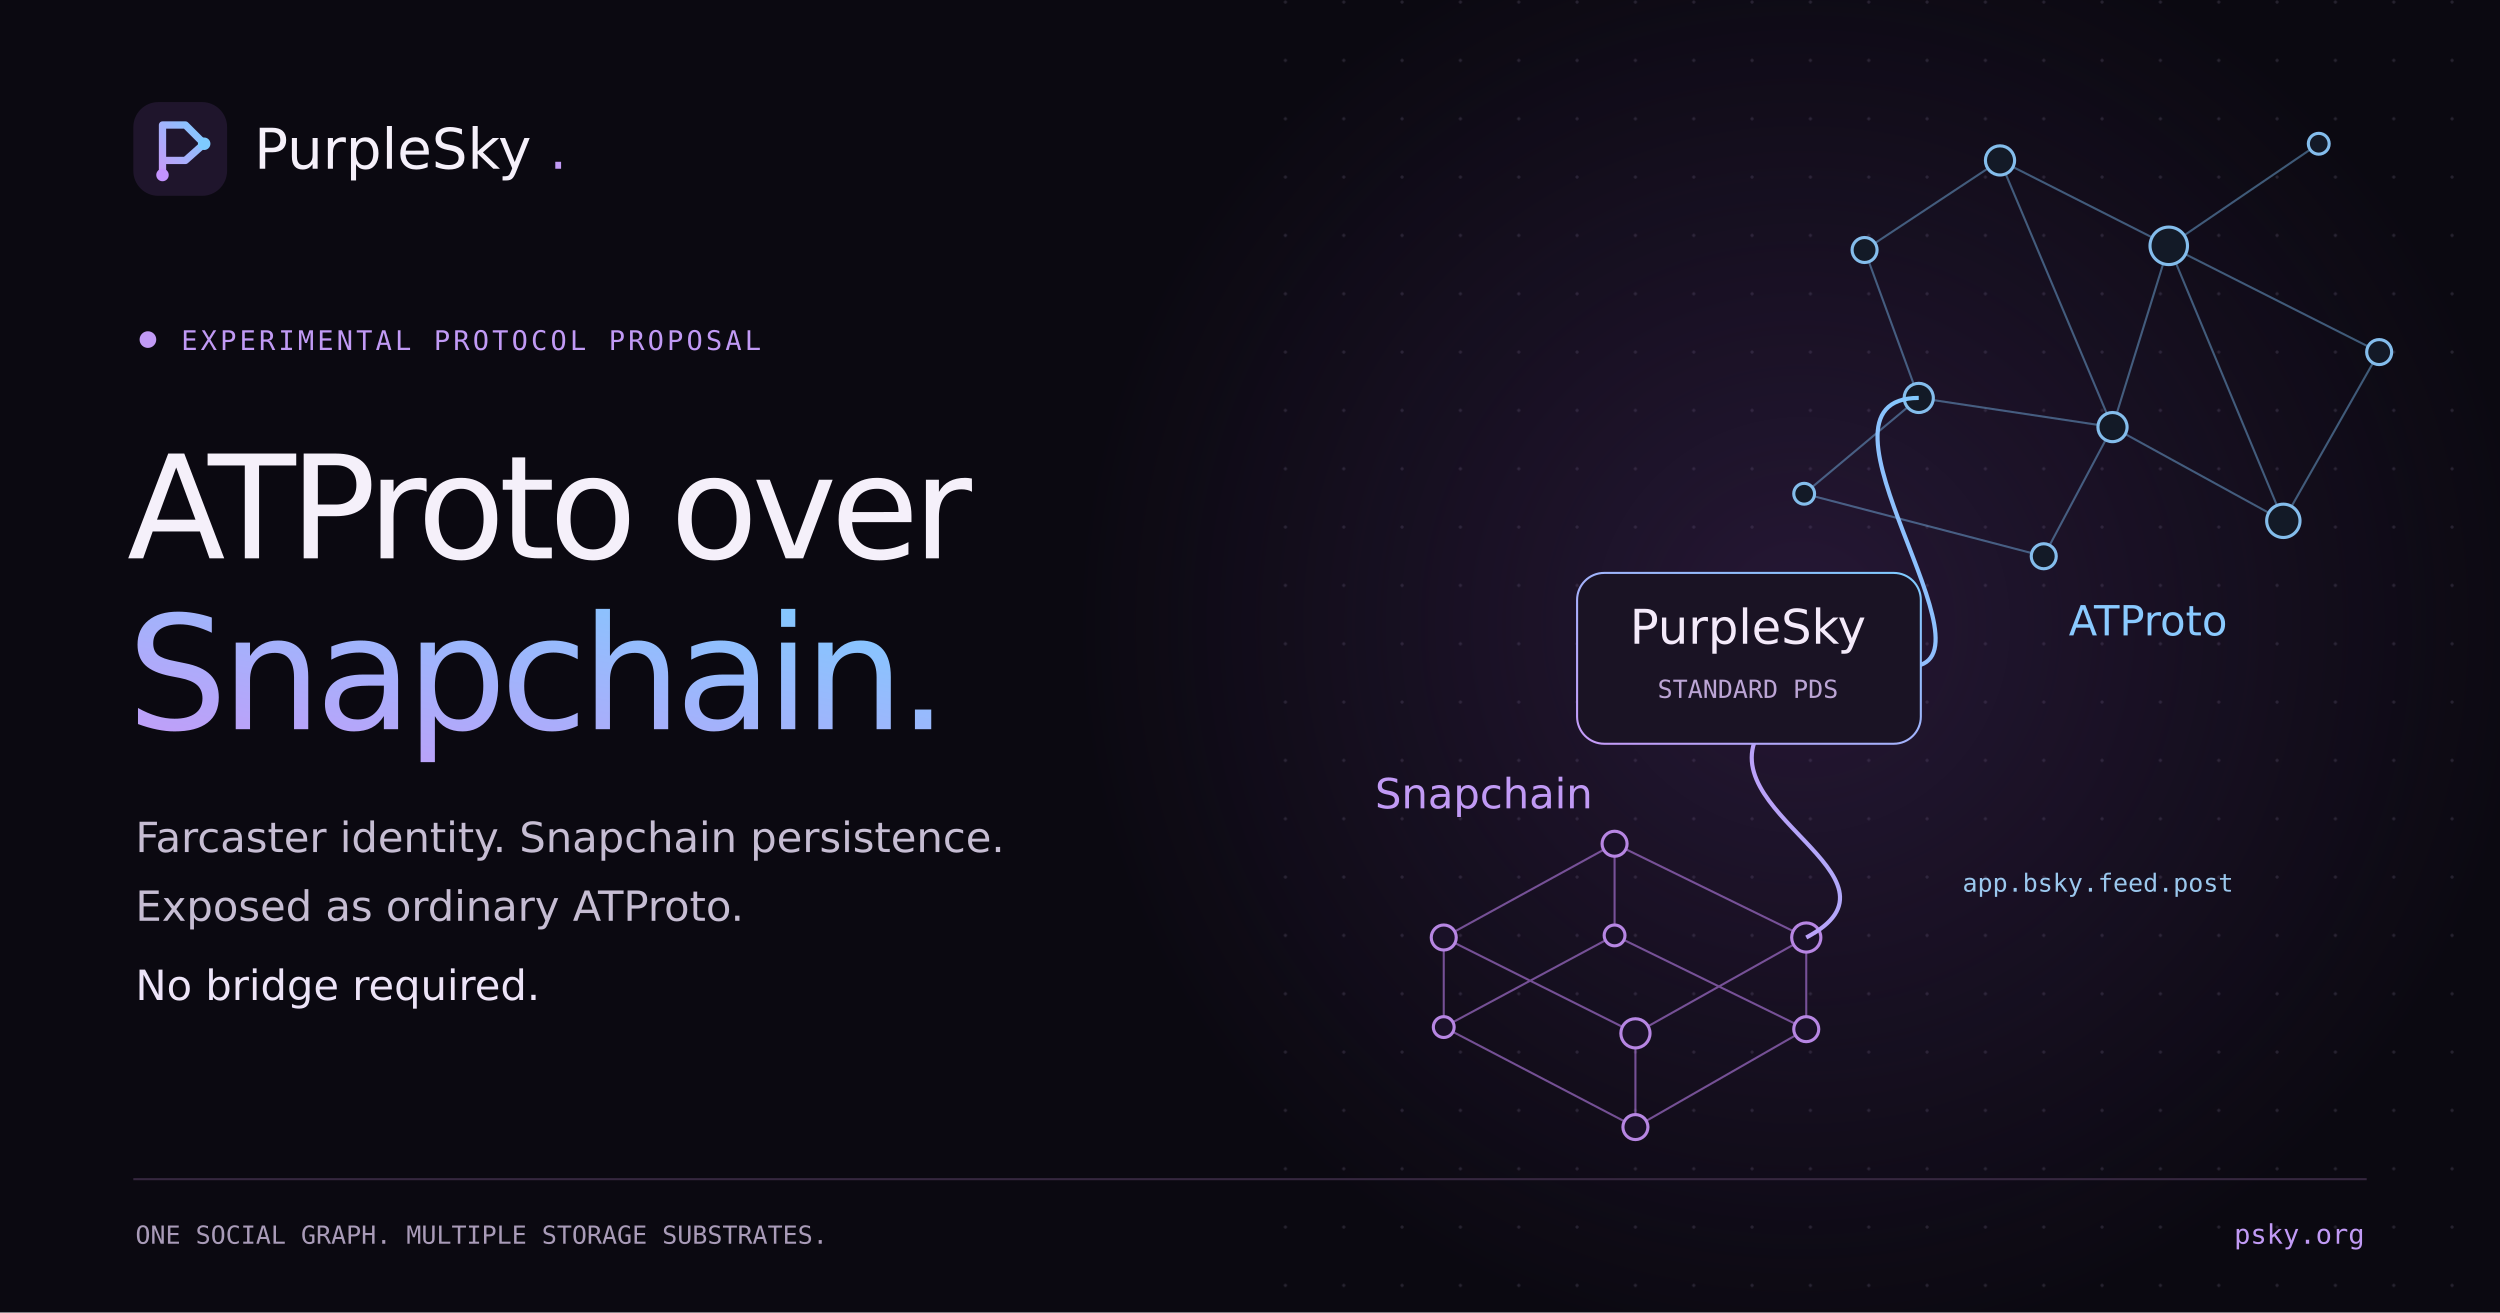
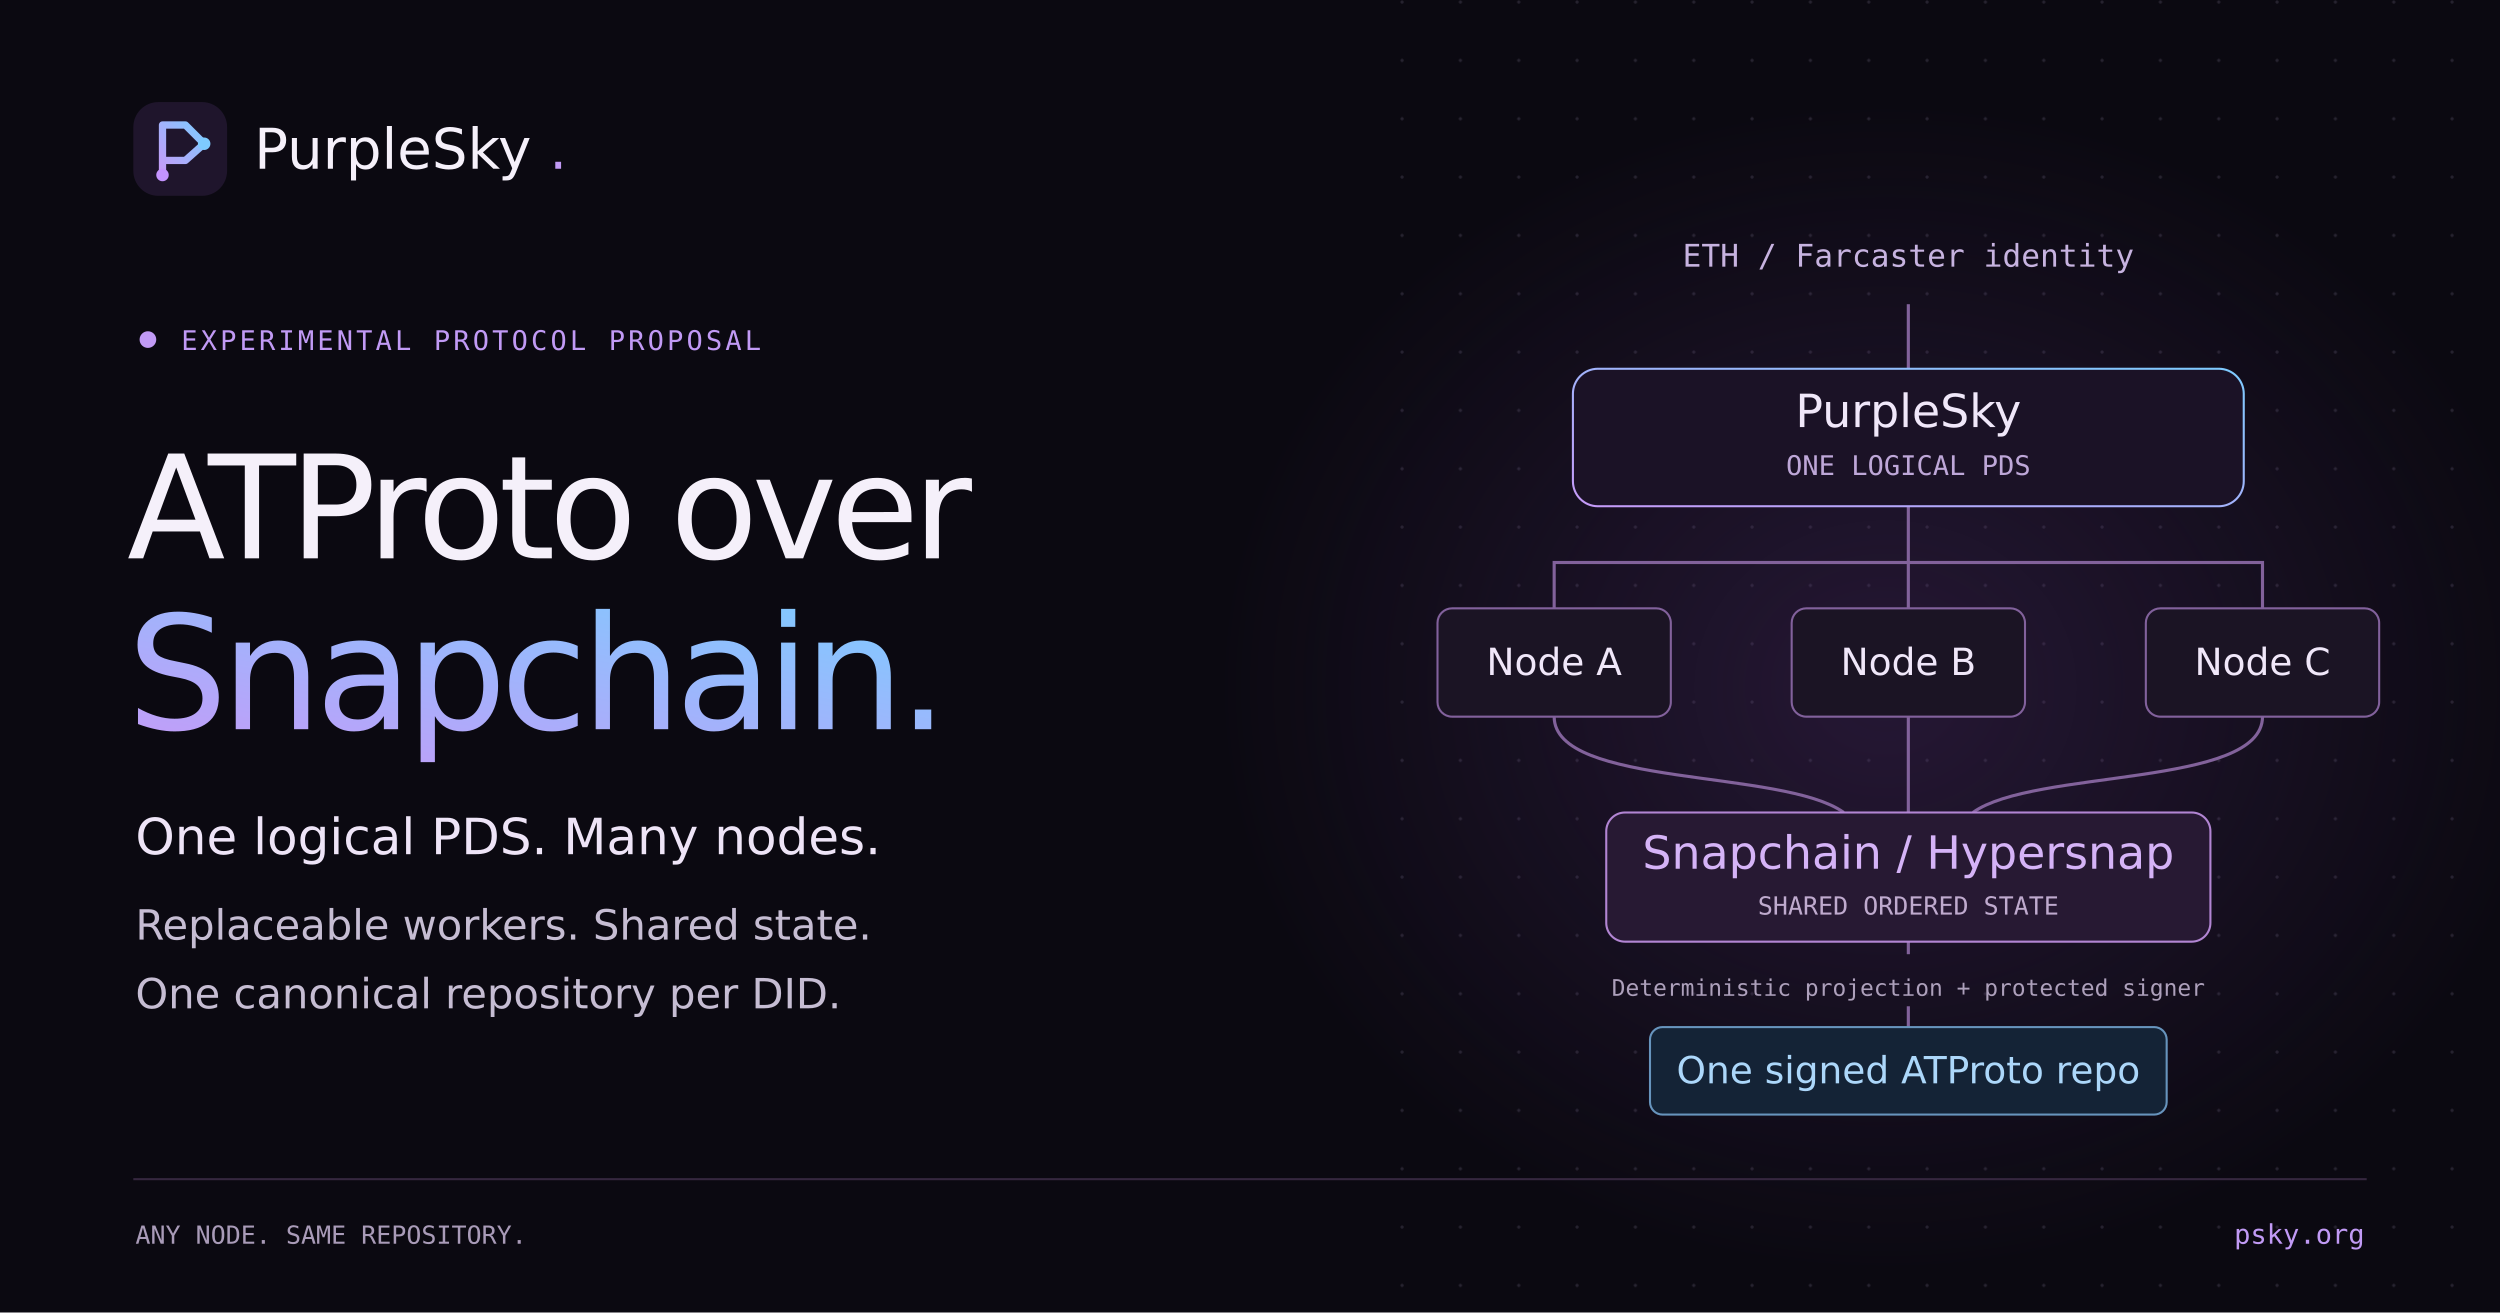
<svg xmlns="http://www.w3.org/2000/svg" width="1200" height="630" viewBox="0 0 1200 630">
  <defs>
    <linearGradient id="sky" x1="0" y1="1" x2="1" y2="0">
      <stop stop-color="#c69af8" />
      <stop offset="1" stop-color="#7ecbff" />
    </linearGradient>
    <radialGradient id="glow">
      <stop stop-color="#563276" stop-opacity=".35" />
      <stop offset="1" stop-color="#563276" stop-opacity="0" />
    </radialGradient>
    <pattern id="grid" width="28" height="28" patternUnits="userSpaceOnUse">
      <circle cx="1" cy="1" r=".8" fill="#bcaed4" opacity=".15" />
    </pattern>
  </defs>
  <rect width="1200" height="630" fill="#0b0911" />
-   <rect x="610" width="590" height="630" fill="url(#grid)" />
-   <ellipse cx="865" cy="300" rx="350" ry="350" fill="url(#glow)" />
+   <rect x="650" width="550" height="630" fill="url(#grid)" />
+   <ellipse cx="905" cy="330" rx="320" ry="280" fill="url(#glow)" />
  <g font-family="DejaVu Sans, sans-serif">
    <g transform="translate(64 49)">
      <rect width="45" height="45" rx="12" fill="#1f152c" />
      <path d="M14 35V11H25L34 20 25 28H14" fill="none" stroke="url(#sky)" stroke-width="3.5" stroke-linejoin="round" />
      <circle cx="14" cy="35" r="3" fill="#c493ff" />
      <circle cx="34" cy="20" r="3" fill="#7ecbff" />
    </g>
    <text x="122" y="81" font-size="27" fill="#f5f0fa">
      PurpleSky
      <tspan fill="#c19af5">.</tspan>
    </text>
    <circle cx="71" cy="163" r="4" fill="#c19af5" />
    <text x="87" y="168" font-family="DejaVu Sans Mono, monospace" font-size="13" letter-spacing="1.5" fill="#c19af5">
      EXPERIMENTAL PROTOCOL PROPOSAL
    </text>
    <text x="61" y="268" font-size="69" letter-spacing="-3" fill="#f5f0fa">
      ATProto over
    </text>
    <text x="61" y="350" font-size="76" letter-spacing="-3" fill="url(#sky)">
      Snapchain.
    </text>
-     <text x="65" y="409" font-size="20" fill="#c6bdd3">
-       Farcaster identity. Snapchain persistence.
+     <text x="65" y="410" font-size="24" fill="#eee4f7">
+       One logical PDS. Many nodes.
    </text>
-     <text x="65" y="442" font-size="20" fill="#c6bdd3">
-       Exposed as ordinary ATProto.
+     <text x="65" y="451" font-size="20" fill="#c6bdd3">
+       Replaceable workers. Shared state.
    </text>
-     <text x="65" y="480" font-size="20" fill="#ede4f8">
-       No bridge required.
+     <text x="65" y="484" font-size="20" fill="#c6bdd3">
+       One canonical repository per DID.
    </text>
-     <g fill="none" stroke="#7abaf0" stroke-opacity=".45">
-       <path d="M895 120 960 77 1041 118 1113 69M895 120 921 191 1014 205 1041 118 1142 169M960 77 1014 205 1096 250 1142 169M921 191 866 237 981 267 1014 205M1041 118 1096 250" />
+     <g stroke="#82629b" stroke-width="1.5" fill="none">
+       <path d="M916 146V177M916 243V270H746V292M916 270V292M916 270H1086V292M746 344C746 378 856 369 885 390M916 344V390M1086 344C1086 378 976 369 947 390M916 452V458M916 483V493" />
    </g>
-     <g fill="#131a27" stroke="#84bdec" stroke-width="1.5">
-       <circle cx="895" cy="120" r="6" />
-       <circle cx="960" cy="77" r="7" />
-       <circle cx="1041" cy="118" r="9" />
-       <circle cx="1113" cy="69" r="5" />
-       <circle cx="921" cy="191" r="7" />
-       <circle cx="1014" cy="205" r="7" />
-       <circle cx="1142" cy="169" r="6" />
-       <circle cx="1096" cy="250" r="8" />
-       <circle cx="866" cy="237" r="5" />
-       <circle cx="981" cy="267" r="6" />
-     </g>
-     <g fill="none" stroke="#a974d6" stroke-opacity=".65">
-       <path d="M693 450 775 405 867 450 785 496 693 450V493L785 541 867 494V450M775 405V449L693 493M775 449 867 494M785 496V541" />
-     </g>
-     <g fill="#1a1128" stroke="#b786e3" stroke-width="1.5">
-       <circle cx="693" cy="450" r="6" />
-       <circle cx="775" cy="405" r="6" />
-       <circle cx="867" cy="450" r="7" />
-       <circle cx="785" cy="496" r="7" />
-       <circle cx="693" cy="493" r="5" />
-       <circle cx="775" cy="449" r="5" />
-       <circle cx="785" cy="541" r="6" />
-       <circle cx="867" cy="494" r="6" />
-     </g>
-     <path d="M867 450C922 421 817 389 846 349M916 320C964 320 860 191 921 191" stroke="url(#sky)" fill="none" stroke-width="2" />
-     <rect x="757" y="275" width="165" height="82" rx="13" fill="#1a1324" stroke="url(#sky)" />
-     <text x="839" y="309" font-size="23" text-anchor="middle" fill="#f4eafa">
+     <text x="916" y="128" font-family="DejaVu Sans Mono, monospace" font-size="15" text-anchor="middle" fill="#c7b3e0">
+       ETH / Farcaster identity
+     </text>
+     <rect x="755" y="177" width="322" height="66" rx="12" fill="#1b1226" stroke="url(#sky)" />
+     <text x="916" y="205" font-size="22" text-anchor="middle" fill="#f0e7f9">
      PurpleSky
    </text>
-     <text x="839" y="335" font-family="DejaVu Sans Mono, monospace" font-size="12" text-anchor="middle" fill="#bca5d5">
-       STANDARD PDS
+     <text x="916" y="228" font-family="DejaVu Sans Mono, monospace" font-size="13" text-anchor="middle" fill="#bea7d8">
+       ONE LOGICAL PDS
    </text>
-     <text x="993" y="305" font-size="20" fill="#8acaff">ATProto</text>
-     <text x="660" y="388" font-size="20" fill="#c19af5">Snapchain</text>
-     <text x="942" y="428" font-family="DejaVu Sans Mono, monospace" font-size="12" fill="#9bc8ee">
-       app.bsky.feed.post
+     <g fill="#1b1424" stroke="#82619c">
+       <rect x="690" y="292" width="112" height="52" rx="7" />
+       <rect x="860" y="292" width="112" height="52" rx="7" />
+       <rect x="1030" y="292" width="112" height="52" rx="7" />
+     </g>
+     <g font-size="18" text-anchor="middle" fill="#f0e7f9">
+       <text x="746" y="324">Node A</text>
+       <text x="916" y="324">Node B</text>
+       <text x="1086" y="324">Node C</text>
+     </g>
+     <rect x="771" y="390" width="290" height="62" rx="9" fill="#271933" stroke="#b285d3" />
+     <text x="916" y="417" font-size="22" text-anchor="middle" fill="#d5b3f7">
+       Snapchain / Hypersnap
+     </text>
+     <text x="916" y="439" font-family="DejaVu Sans Mono, monospace" font-size="12" text-anchor="middle" fill="#bfaace">
+       SHARED ORDERED STATE
+     </text>
+     <text x="916" y="478" font-family="DejaVu Sans Mono, monospace" font-size="11" text-anchor="middle" fill="#ada0bb">
+       Deterministic projection + protected signer
+     </text>
+     <rect x="792" y="493" width="248" height="42" rx="6" fill="#142336" stroke="#6794bd" />
+     <text x="916" y="520" font-size="18" text-anchor="middle" fill="#acd7fa">
+       One signed ATProto repo
    </text>
    <path d="M64 566H1136" stroke="#35273f" />
    <text x="65" y="597" font-family="DejaVu Sans Mono, monospace" font-size="12" fill="#a99bb8">
-       ONE SOCIAL GRAPH. MULTIPLE STORAGE SUBSTRATES.
+       ANY NODE. SAME REPOSITORY.
    </text>
    <text x="1135" y="597" text-anchor="end" font-family="DejaVu Sans Mono, monospace" font-size="13" fill="#c19af5">
      psky.org
    </text>
  </g>
</svg>
